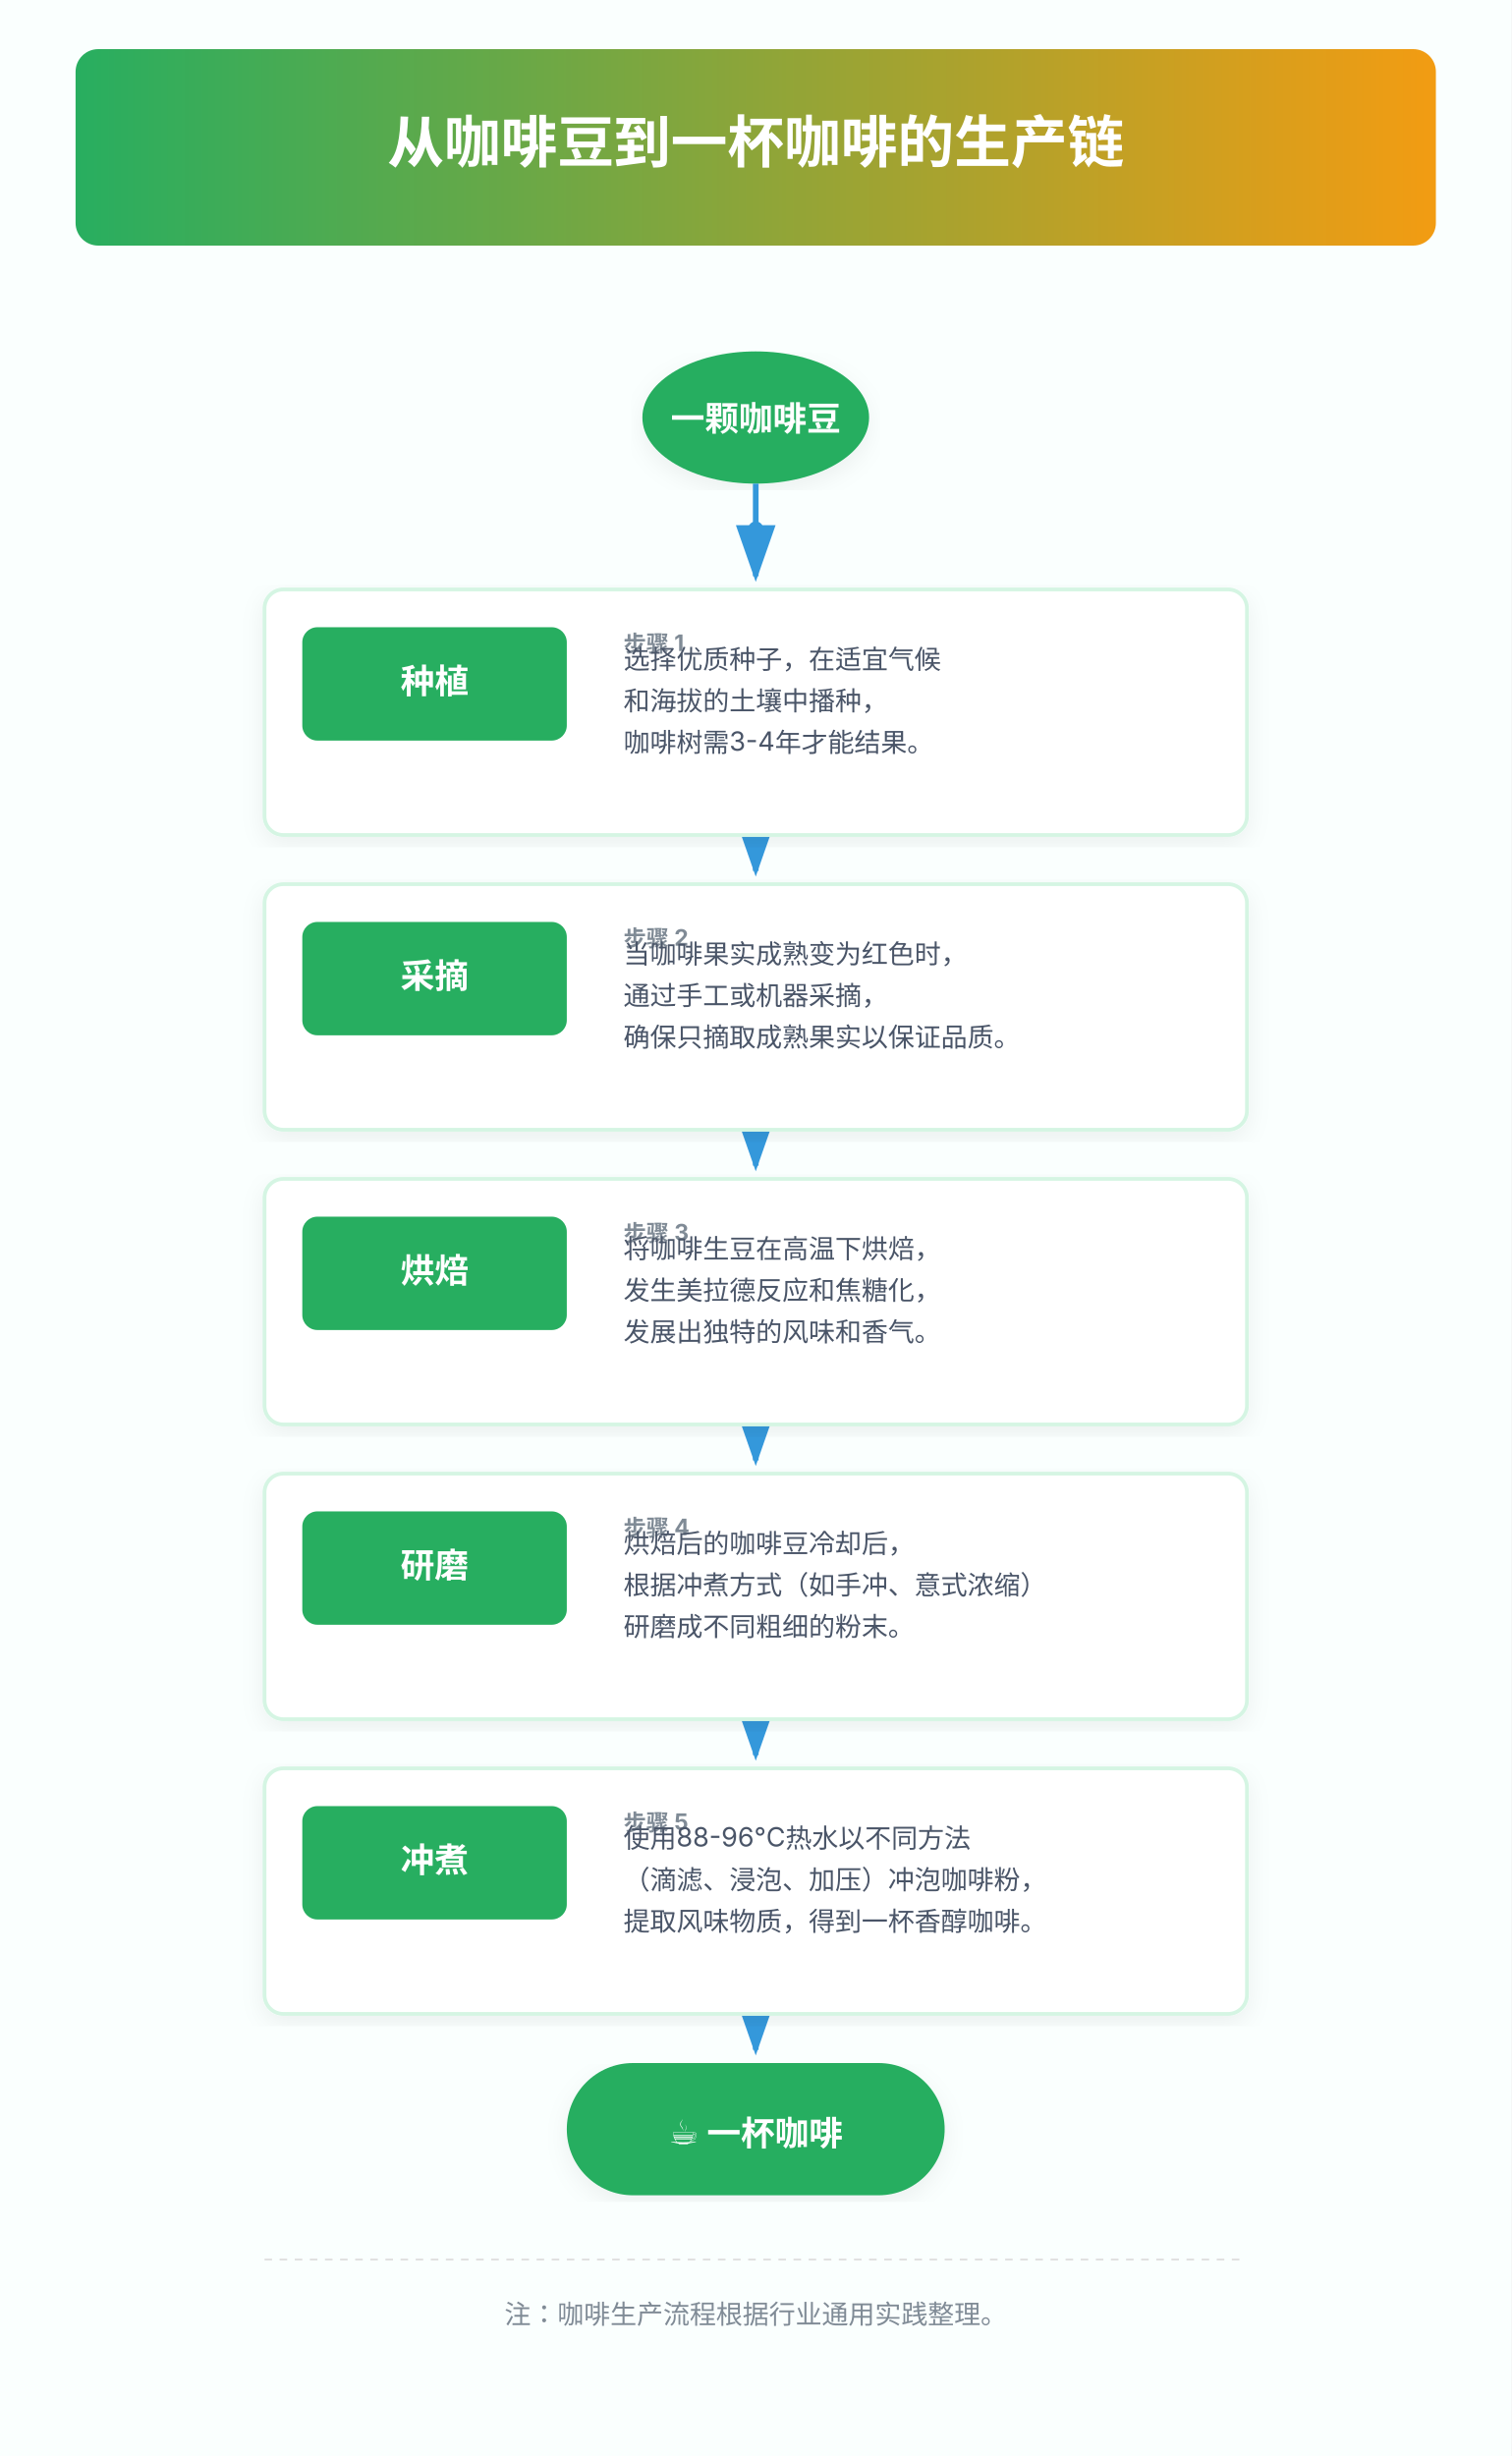
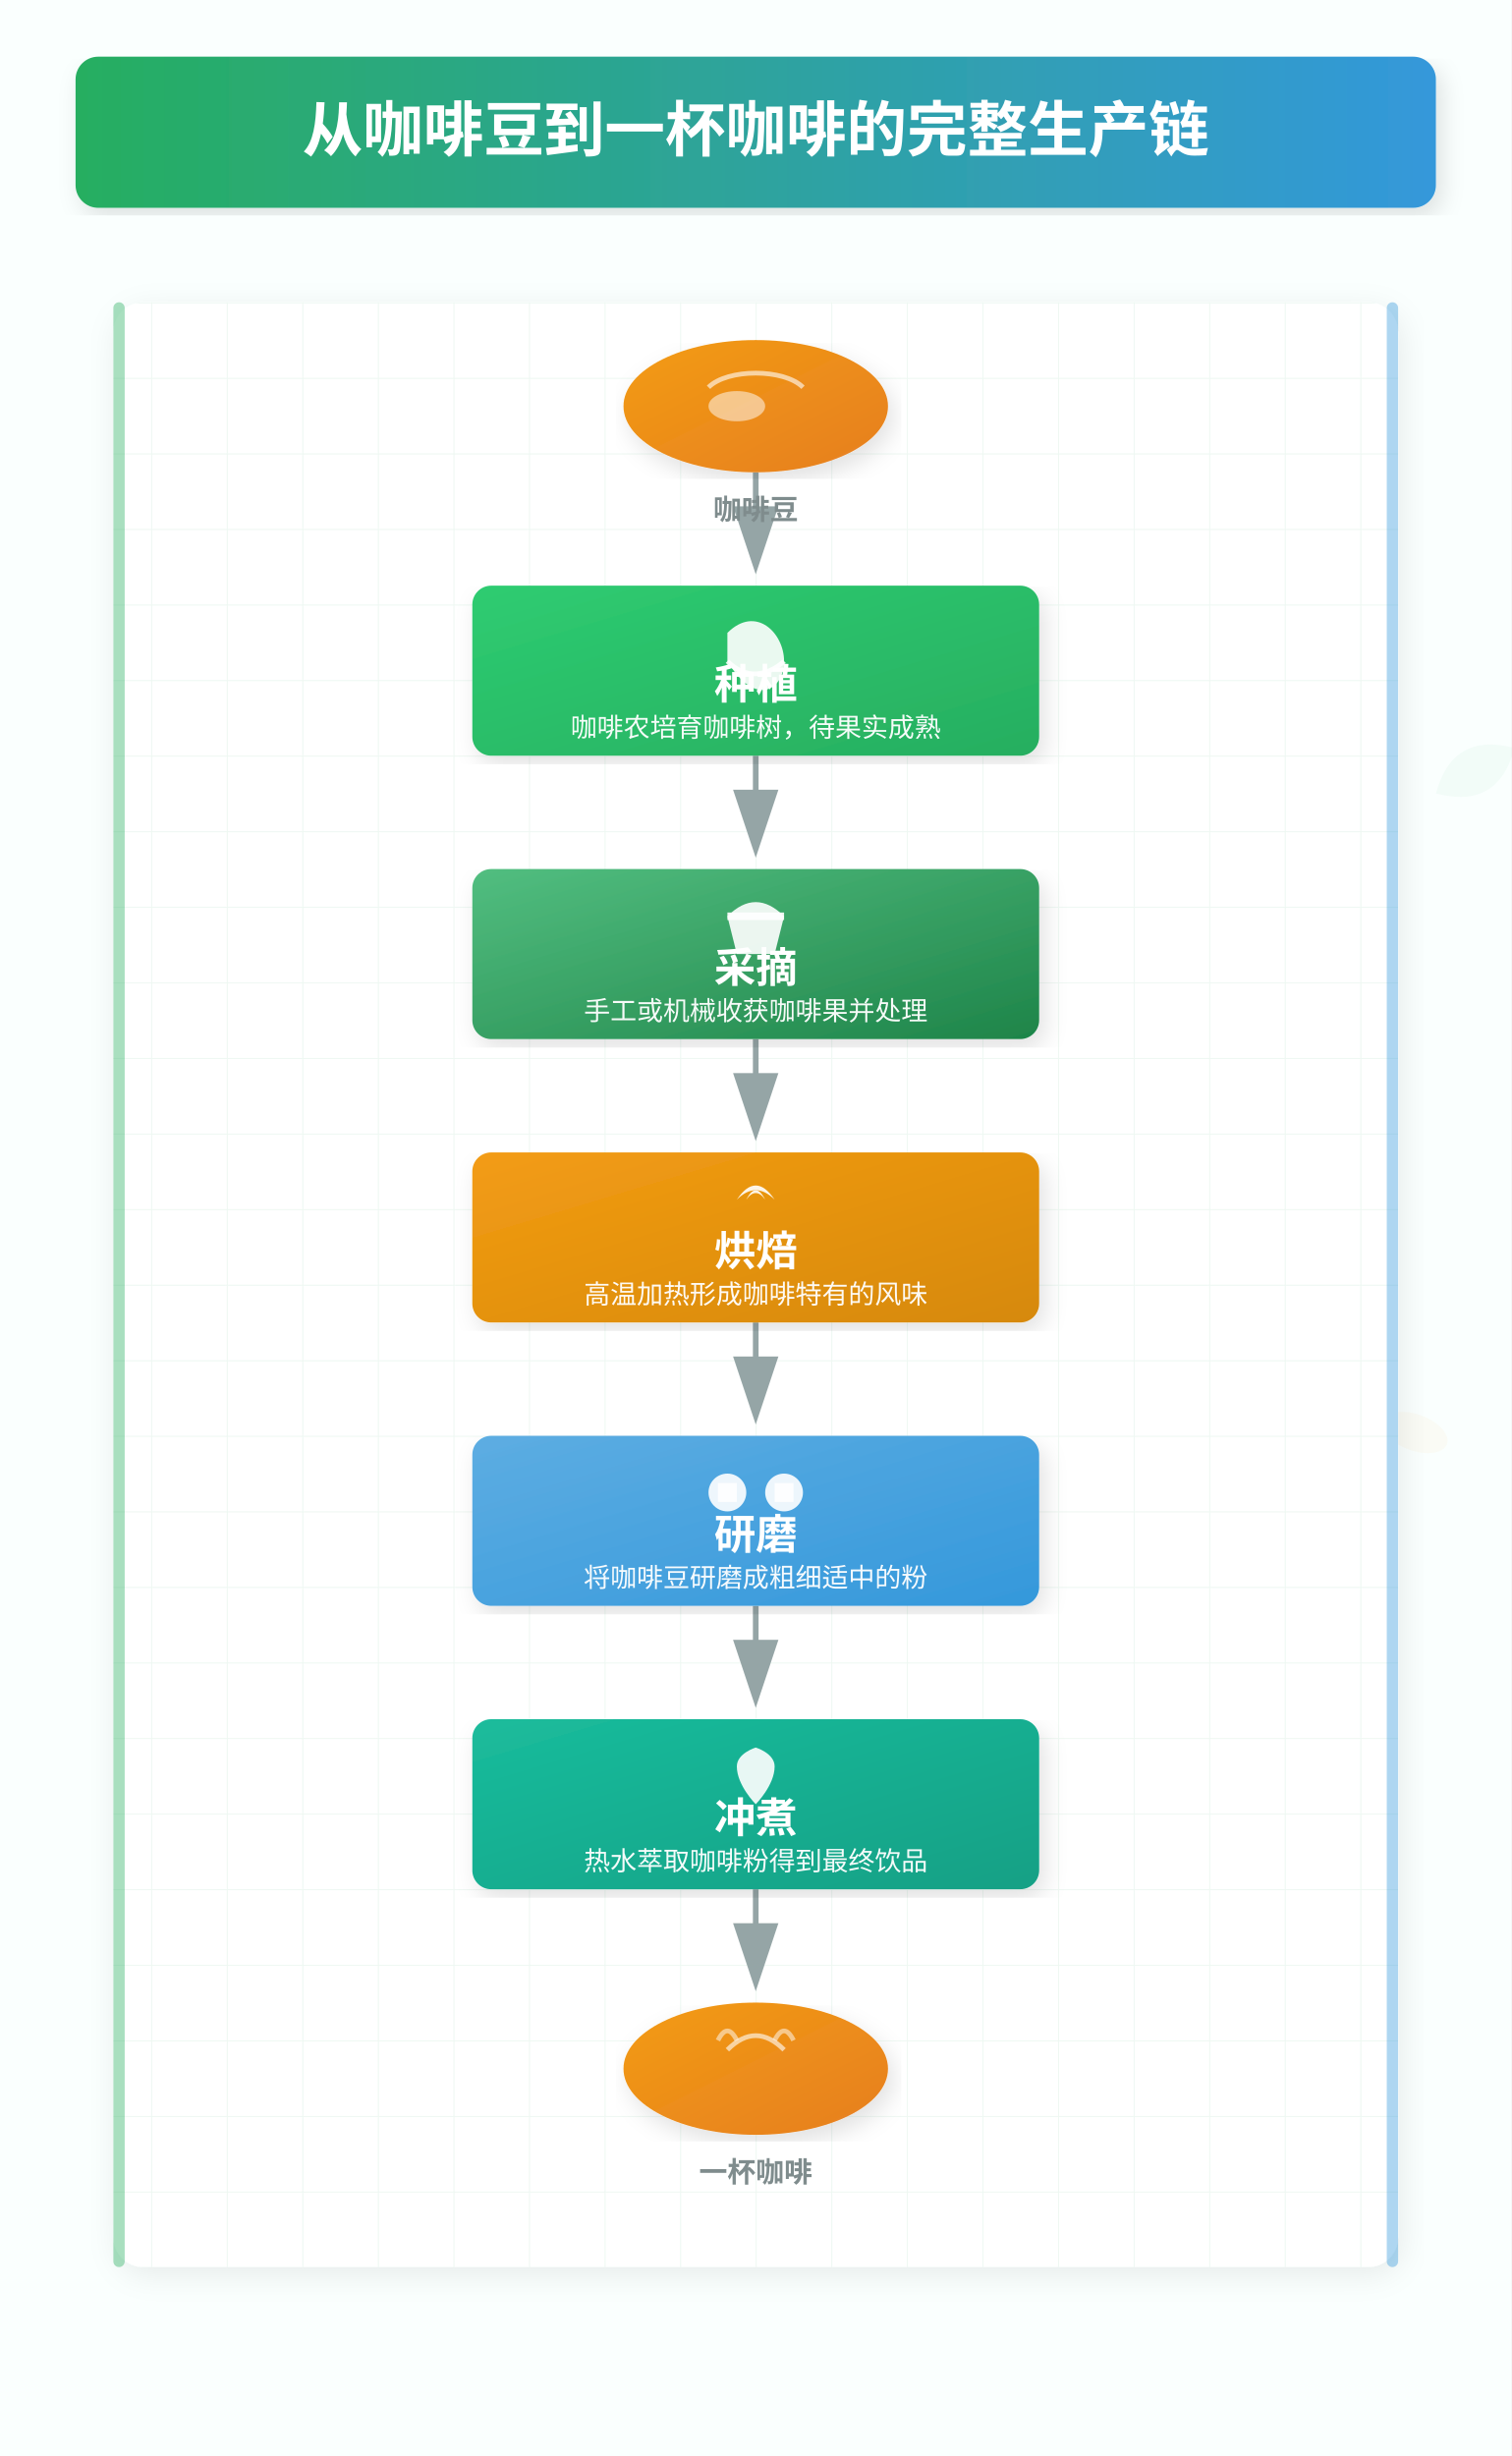
- <svg xmlns="http://www.w3.org/2000/svg" viewBox="0 0 800 1300" width="100%" height="100%">
+ <svg xmlns="http://www.w3.org/2000/svg" viewBox="0 0 800 1300" width="800" height="1300">
  <defs>
    <linearGradient id="headerGrad" x1="0%" y1="0%" x2="100%" y2="0%">
      <stop offset="0%" stop-color="#27AE60" />
-       <stop offset="100%" stop-color="#F39C12" />
+       <stop offset="100%" stop-color="#3498DB" />
    </linearGradient>
-     <filter id="cardShadow" x="-5%" y="-5%" width="110%" height="110%">
-       <feDropShadow dx="0" dy="4" stdDeviation="6" flood-color="#000000" flood-opacity="0.06" />
+     <linearGradient id="ellipseGrad" x1="0%" y1="0%" x2="100%" y2="100%">
+       <stop offset="0%" stop-color="#F39C12" />
+       <stop offset="100%" stop-color="#E67E22" />
+     </linearGradient>
+     <linearGradient id="plantingGrad" x1="0%" y1="0%" x2="100%" y2="100%">
+       <stop offset="0%" stop-color="#2ECC71" />
+       <stop offset="100%" stop-color="#27AE60" />
+     </linearGradient>
+     <linearGradient id="harvestingGrad" x1="0%" y1="0%" x2="100%" y2="100%">
+       <stop offset="0%" stop-color="#52BE80" />
+       <stop offset="100%" stop-color="#1E8449" />
+     </linearGradient>
+     <linearGradient id="roastingGrad" x1="0%" y1="0%" x2="100%" y2="100%">
+       <stop offset="0%" stop-color="#F39C12" />
+       <stop offset="100%" stop-color="#D68910" />
+     </linearGradient>
+     <linearGradient id="grindingGrad" x1="0%" y1="0%" x2="100%" y2="100%">
+       <stop offset="0%" stop-color="#5DADE2" />
+       <stop offset="100%" stop-color="#3498DB" />
+     </linearGradient>
+     <linearGradient id="brewingGrad" x1="0%" y1="0%" x2="100%" y2="100%">
+       <stop offset="0%" stop-color="#1ABC9C" />
+       <stop offset="100%" stop-color="#16A085" />
+     </linearGradient>
+     <filter id="shadow" x="-5%" y="-5%" width="110%" height="110%">
+       <feDropShadow dx="3" dy="5" stdDeviation="6" flood-color="#000000" flood-opacity="0.12" />
    </filter>
-     <marker id="arrowhead" markerWidth="10" markerHeight="7" refX="9" refY="3.5" orient="auto">
-       <polygon points="0 0, 10 3.5, 0 7" fill="#3498DB" />
+     <filter id="cardShadow" x="-2%" y="-2%" width="104%" height="104%">
+       <feDropShadow dx="2" dy="4" stdDeviation="8" flood-color="#000000" flood-opacity="0.08" />
+     </filter>
+     <marker id="arrow" markerWidth="12" markerHeight="8" refX="10" refY="4" orient="auto">
+       <path d="M0,0 L12,4 L0,8 Z" fill="#95A5A6" />
    </marker>
+     <pattern id="grid" width="40" height="40" patternUnits="userSpaceOnUse">
+       <path d="M 40 0 L 0 0 0 40" fill="none" stroke="#27AE60" stroke-width="1" stroke-opacity="0.08" />
+     </pattern>
+     <g id="leaf">
+       <path d="M0,0 Q20,-20 40,0 Q20,20 0,0 Z" fill="#27AE60" />
+     </g>
+     <g id="bean">
+       <ellipse cx="15" cy="0" rx="15" ry="8" fill="#F39C12" />
+       <path d="M10,-5 C15,0 20,0 25,-5" stroke="#F39C12" fill="none" stroke-width="2" />
+     </g>
+     <g id="cup-decor">
+       <path d="M0,0 L0,30 C0,40 20,40 20,30 L20,0 Z" fill="#3498DB" fill-opacity="0.5" />
+       <path d="M20,5 C28,5 28,15 20,15" fill="#3498DB" fill-opacity="0.3" />
+     </g>
  </defs>
+   <style>
+     .title { font-family: system-ui, -apple-system, 'Microsoft YaHei', sans-serif; font-size: 32px; font-weight: bold; fill: #FFFFFF; text-anchor: middle; }
+     .node-title { font-family: system-ui, -apple-system, 'Microsoft YaHei', sans-serif; font-size: 22px; font-weight: bold; fill: #FFFFFF; text-anchor: middle; }
+     .node-desc { font-family: system-ui, -apple-system, 'Microsoft YaHei', sans-serif; font-size: 14px; fill: #FFFFFF; text-anchor: middle; opacity: 0.95; }
+     .step-label { font-family: system-ui, -apple-system, 'Microsoft YaHei', sans-serif; font-size: 15px; font-weight: bold; fill: #7F8C8D; text-anchor: middle; }
+     .arrow-label { font-family: system-ui, -apple-system, 'Microsoft YaHei', sans-serif; font-size: 12px; fill: #95A5A6; text-anchor: middle; }
+   </style>
  <rect width="800" height="1300" fill="#FAFFFE" />
-   <g id="title-section">
-     <rect x="40" y="26" width="720" height="104" rx="12" fill="url(#headerGrad)" />
-     <text x="400" y="86" text-anchor="middle" fill="#FFFFFF" font-family="system-ui, -apple-system, 'Microsoft YaHei', sans-serif" font-size="30" font-weight="bold">从咖啡豆到一杯咖啡的生产链</text>
+   <g opacity="0.04">
+     <use href="#leaf" x="80" y="250" transform="rotate(15 100 270) scale(1.5)" />
+     <use href="#leaf" x="620" y="400" transform="rotate(-30 640 420) scale(1.2)" />
+     <use href="#leaf" x="100" y="900" transform="rotate(45 120 920)" />
+     <use href="#leaf" x="650" y="1100" transform="rotate(-15 670 1120) scale(1.3)" />
+     <use href="#bean" x="650" y="600" transform="rotate(20 665 600) scale(1.2)" />
+     <use href="#bean" x="150" y="700" transform="rotate(-40 165 700)" />
+     <use href="#bean" x="600" y="250" transform="rotate(60 615 250)" />
+     <use href="#cup-decor" x="120" y="1050" transform="rotate(-15 130 1050) scale(1.5)" />
+     <use href="#cup-decor" x="630" y="850" transform="rotate(25 640 850)" />
  </g>
-   <g id="start-section">
-     <circle cx="400" cy="221" r="6" fill="#3498DB" opacity="0.8" />
-     <ellipse cx="400" cy="221" rx="60" ry="35" fill="#27AE60" filter="url(#cardShadow)" />
-     <text x="400" y="228" text-anchor="middle" fill="#FFFFFF" font-family="system-ui, -apple-system, 'Microsoft YaHei', sans-serif" font-size="18" font-weight="bold">一颗咖啡豆</text>
+   <g id="header">
+     <rect x="40" y="30" width="720" height="80" rx="12" fill="url(#headerGrad)" filter="url(#shadow)" />
+     <text x="400" y="80" class="title">从咖啡豆到一杯咖啡的完整生产链</text>
  </g>
-   <g id="arrows">
-     <line x1="400" y1="256" x2="400" y2="305" stroke="#3498DB" stroke-width="3" marker-end="url(#arrowhead)" />
-     <circle cx="400" cy="280" r="4" fill="#3498DB" />
-     <line x1="400" y1="442" x2="400" y2="461" stroke="#3498DB" stroke-width="3" marker-end="url(#arrowhead)" />
-     <circle cx="400" cy="451" r="4" fill="#3498DB" />
-     <line x1="400" y1="598" x2="400" y2="617" stroke="#3498DB" stroke-width="3" marker-end="url(#arrowhead)" />
-     <circle cx="400" cy="607" r="4" fill="#3498DB" />
-     <line x1="400" y1="754" x2="400" y2="773" stroke="#3498DB" stroke-width="3" marker-end="url(#arrowhead)" />
-     <circle cx="400" cy="763" r="4" fill="#3498DB" />
-     <line x1="400" y1="910" x2="400" y2="929" stroke="#3498DB" stroke-width="3" marker-end="url(#arrowhead)" />
-     <circle cx="400" cy="919" r="4" fill="#3498DB" />
-     <line x1="400" y1="1066" x2="400" y2="1085" stroke="#3498DB" stroke-width="3" marker-end="url(#arrowhead)" />
-     <circle cx="400" cy="1075" r="4" fill="#3498DB" />
+   <g id="flow-area-background">
+     <rect x="60" y="160" width="680" height="1040" rx="16" fill="#FFFFFF" filter="url(#cardShadow)" />
+     <rect x="60" y="160" width="680" height="1040" rx="16" fill="url(#grid)" />
+     <rect x="60" y="160" width="6" height="1040" rx="3" fill="#27AE60" opacity="0.4" />
+     <rect x="734" y="160" width="6" height="1040" rx="3" fill="#3498DB" opacity="0.4" />
  </g>
-   <g id="steps">
-     <g id="step1-section">
-       <rect x="140" y="312" width="520" height="130" rx="10" fill="#FFFFFF" stroke="#D5F5E3" stroke-width="2" filter="url(#cardShadow)" />
-       <rect x="160" y="332" width="140" height="60" rx="8" fill="#27AE60" />
-       <text x="230" y="367" text-anchor="middle" fill="#FFFFFF" font-family="system-ui, -apple-system, 'Microsoft YaHei', sans-serif" font-size="18" font-weight="bold">种植</text>
-       <text x="330" y="345" fill="#808B96" font-family="system-ui, -apple-system, 'Microsoft YaHei', sans-serif" font-size="12" font-weight="bold">步骤 1</text>
-       <text x="330" y="354" fill="#4A5568" font-family="system-ui, -apple-system, 'Microsoft YaHei', sans-serif" font-size="14">选择优质种子，在适宜气候</text>
-       <text x="330" y="376" fill="#4A5568" font-family="system-ui, -apple-system, 'Microsoft YaHei', sans-serif" font-size="14">和海拔的土壤中播种，</text>
-       <text x="330" y="398" fill="#4A5568" font-family="system-ui, -apple-system, 'Microsoft YaHei', sans-serif" font-size="14">咖啡树需3-4年才能结果。</text>
+   <g id="connections">
+     <line x1="400" y1="250" x2="400" y2="298" stroke="#95A5A6" stroke-width="3" marker-end="url(#arrow)" />
+     <line x1="400" y1="400" x2="400" y2="448" stroke="#95A5A6" stroke-width="3" marker-end="url(#arrow)" />
+     <line x1="400" y1="550" x2="400" y2="598" stroke="#95A5A6" stroke-width="3" marker-end="url(#arrow)" />
+     <line x1="400" y1="700" x2="400" y2="748" stroke="#95A5A6" stroke-width="3" marker-end="url(#arrow)" />
+     <line x1="400" y1="850" x2="400" y2="898" stroke="#95A5A6" stroke-width="3" marker-end="url(#arrow)" />
+     <line x1="400" y1="1000" x2="400" y2="1048" stroke="#95A5A6" stroke-width="3" marker-end="url(#arrow)" />
+   </g>
+   <g id="nodes">
+     <g id="start">
+       <ellipse cx="400" cy="215" rx="70" ry="35" fill="url(#ellipseGrad)" filter="url(#shadow)" />
+       <path d="M375,205 C385,195 415,195 425,205" stroke="#FFFFFF" fill="none" stroke-width="2.5" opacity="0.6" />
+       <ellipse cx="390" cy="215" rx="15" ry="8" fill="#FFFFFF" opacity="0.5" />
+       <text x="400" y="275" class="step-label">咖啡豆</text>
    </g>
-     <g id="step2-section">
-       <rect x="140" y="468" width="520" height="130" rx="10" fill="#FFFFFF" stroke="#D5F5E3" stroke-width="2" filter="url(#cardShadow)" />
-       <rect x="160" y="488" width="140" height="60" rx="8" fill="#27AE60" />
-       <text x="230" y="523" text-anchor="middle" fill="#FFFFFF" font-family="system-ui, -apple-system, 'Microsoft YaHei', sans-serif" font-size="18" font-weight="bold">采摘</text>
-       <text x="330" y="501" fill="#808B96" font-family="system-ui, -apple-system, 'Microsoft YaHei', sans-serif" font-size="12" font-weight="bold">步骤 2</text>
-       <text x="330" y="510" fill="#4A5568" font-family="system-ui, -apple-system, 'Microsoft YaHei', sans-serif" font-size="14">当咖啡果实成熟变为红色时，</text>
-       <text x="330" y="532" fill="#4A5568" font-family="system-ui, -apple-system, 'Microsoft YaHei', sans-serif" font-size="14">通过手工或机器采摘，</text>
-       <text x="330" y="554" fill="#4A5568" font-family="system-ui, -apple-system, 'Microsoft YaHei', sans-serif" font-size="14">确保只摘取成熟果实以保证品质。</text>
+     <g id="planting">
+       <rect x="250" y="310" width="300" height="90" rx="10" fill="url(#plantingGrad)" filter="url(#shadow)" />
+       <path d="M385,335 C400,320 415,335 415,350 C415,365 400,375 385,350 Z" fill="#FFFFFF" opacity="0.9" />
+       <path d="M385,350 C400,365 415,350 415,350" stroke="#FFFFFF" fill="none" stroke-width="2.5" opacity="0.9" />
+       <text x="400" y="370" class="node-title">种植</text>
+       <text x="400" y="390" class="node-desc">咖啡农培育咖啡树，待果实成熟</text>
    </g>
-     <g id="step3-section">
-       <rect x="140" y="624" width="520" height="130" rx="10" fill="#FFFFFF" stroke="#D5F5E3" stroke-width="2" filter="url(#cardShadow)" />
-       <rect x="160" y="644" width="140" height="60" rx="8" fill="#27AE60" />
-       <text x="230" y="679" text-anchor="middle" fill="#FFFFFF" font-family="system-ui, -apple-system, 'Microsoft YaHei', sans-serif" font-size="18" font-weight="bold">烘焙</text>
-       <text x="330" y="657" fill="#808B96" font-family="system-ui, -apple-system, 'Microsoft YaHei', sans-serif" font-size="12" font-weight="bold">步骤 3</text>
-       <text x="330" y="666" fill="#4A5568" font-family="system-ui, -apple-system, 'Microsoft YaHei', sans-serif" font-size="14">将咖啡生豆在高温下烘焙，</text>
-       <text x="330" y="688" fill="#4A5568" font-family="system-ui, -apple-system, 'Microsoft YaHei', sans-serif" font-size="14">发生美拉德反应和焦糖化，</text>
-       <text x="330" y="710" fill="#4A5568" font-family="system-ui, -apple-system, 'Microsoft YaHei', sans-serif" font-size="14">发展出独特的风味和香气。</text>
+     <g id="harvesting">
+       <rect x="250" y="460" width="300" height="90" rx="10" fill="url(#harvestingGrad)" filter="url(#shadow)" />
+       <path d="M385,485 C395,475 405,475 415,485 L410,505 L390,505 Z" fill="#FFFFFF" opacity="0.9" />
+       <line x1="385" y1="485" x2="415" y2="485" stroke="#FFFFFF" stroke-width="4" opacity="0.9" />
+       <text x="400" y="520" class="node-title">采摘</text>
+       <text x="400" y="540" class="node-desc">手工或机械收获咖啡果并处理</text>
    </g>
-     <g id="step4-section">
-       <rect x="140" y="780" width="520" height="130" rx="10" fill="#FFFFFF" stroke="#D5F5E3" stroke-width="2" filter="url(#cardShadow)" />
-       <rect x="160" y="800" width="140" height="60" rx="8" fill="#27AE60" />
-       <text x="230" y="835" text-anchor="middle" fill="#FFFFFF" font-family="system-ui, -apple-system, 'Microsoft YaHei', sans-serif" font-size="18" font-weight="bold">研磨</text>
-       <text x="330" y="813" fill="#808B96" font-family="system-ui, -apple-system, 'Microsoft YaHei', sans-serif" font-size="12" font-weight="bold">步骤 4</text>
-       <text x="330" y="822" fill="#4A5568" font-family="system-ui, -apple-system, 'Microsoft YaHei', sans-serif" font-size="14">烘焙后的咖啡豆冷却后，</text>
-       <text x="330" y="844" fill="#4A5568" font-family="system-ui, -apple-system, 'Microsoft YaHei', sans-serif" font-size="14">根据冲煮方式（如手冲、意式浓缩）</text>
-       <text x="330" y="866" fill="#4A5568" font-family="system-ui, -apple-system, 'Microsoft YaHei', sans-serif" font-size="14">研磨成不同粗细的粉末。</text>
+     <g id="roasting">
+       <rect x="250" y="610" width="300" height="90" rx="10" fill="url(#roastingGrad)" filter="url(#shadow)" />
+       <path d="M390,635 Q400,620 410,635 Q400,625 390,635" fill="#FFFFFF" opacity="0.9" />
+       <path d="M395,635 Q400,625 405,635 Q400,628 395,635" fill="#FFFFFF" opacity="0.9" />
+       <text x="400" y="670" class="node-title">烘焙</text>
+       <text x="400" y="690" class="node-desc">高温加热形成咖啡特有的风味</text>
    </g>
-     <g id="step5-section">
-       <rect x="140" y="936" width="520" height="130" rx="10" fill="#FFFFFF" stroke="#D5F5E3" stroke-width="2" filter="url(#cardShadow)" />
-       <rect x="160" y="956" width="140" height="60" rx="8" fill="#27AE60" />
-       <text x="230" y="991" text-anchor="middle" fill="#FFFFFF" font-family="system-ui, -apple-system, 'Microsoft YaHei', sans-serif" font-size="18" font-weight="bold">冲煮</text>
-       <text x="330" y="969" fill="#808B96" font-family="system-ui, -apple-system, 'Microsoft YaHei', sans-serif" font-size="12" font-weight="bold">步骤 5</text>
-       <text x="330" y="978" fill="#4A5568" font-family="system-ui, -apple-system, 'Microsoft YaHei', sans-serif" font-size="14">使用88-96°C热水以不同方法</text>
-       <text x="330" y="1000" fill="#4A5568" font-family="system-ui, -apple-system, 'Microsoft YaHei', sans-serif" font-size="14">（滴滤、浸泡、加压）冲泡咖啡粉，</text>
-       <text x="330" y="1022" fill="#4A5568" font-family="system-ui, -apple-system, 'Microsoft YaHei', sans-serif" font-size="14">提取风味物质，得到一杯香醇咖啡。</text>
+     <g id="grinding">
+       <rect x="250" y="760" width="300" height="90" rx="10" fill="url(#grindingGrad)" filter="url(#shadow)" />
+       <circle cx="385" cy="790" r="10" fill="#FFFFFF" opacity="0.9" />
+       <circle cx="415" cy="790" r="10" fill="#FFFFFF" opacity="0.9" />
+       <rect x="380" y="785" width="10" height="10" fill="#FFFFFF" opacity="0.9" />
+       <rect x="410" y="785" width="10" height="10" fill="#FFFFFF" opacity="0.9" />
+       <text x="400" y="820" class="node-title">研磨</text>
+       <text x="400" y="840" class="node-desc">将咖啡豆研磨成粗细适中的粉</text>
+     </g>
+     <g id="brewing">
+       <rect x="250" y="910" width="300" height="90" rx="10" fill="url(#brewingGrad)" filter="url(#shadow)" />
+       <path d="M390,935 C390,945 400,955 400,955 C400,955 410,945 410,935 C410,928 400,925 400,925 C400,925 390,928 390,935 Z" fill="#FFFFFF" opacity="0.9" />
+       <text x="400" y="970" class="node-title">冲煮</text>
+       <text x="400" y="990" class="node-desc">热水萃取咖啡粉得到最终饮品</text>
+     </g>
+     <g id="end">
+       <ellipse cx="400" cy="1095" rx="70" ry="35" fill="url(#ellipseGrad)" filter="url(#shadow)" />
+       <path d="M385,1085 C395,1075 405,1075 415,1085" stroke="#FFFFFF" fill="none" stroke-width="2.5" opacity="0.6" />
+       <path d="M380,1080 Q385,1070 390,1080" stroke="#FFFFFF" fill="none" stroke-width="2.5" opacity="0.5" />
+       <path d="M410,1080 Q415,1070 420,1080" stroke="#FFFFFF" fill="none" stroke-width="2.5" opacity="0.5" />
+       <text x="400" y="1155" class="step-label">一杯咖啡</text>
    </g>
  </g>
-   <g id="end-section">
-     <rect x="300" y="1092" width="200" height="70" rx="35" fill="#27AE60" filter="url(#cardShadow)" />
-     <text x="400" y="1135" text-anchor="middle" fill="#FFFFFF" font-family="system-ui, -apple-system, 'Microsoft YaHei', sans-serif" font-size="18" font-weight="bold">☕ 一杯咖啡</text>
-   </g>
-   <g id="footer-section">
-     <line x1="140" y1="1196" x2="660" y2="1196" stroke="#E0E0E0" stroke-width="1" stroke-dasharray="4,4" />
-     <text x="400" y="1230" text-anchor="middle" fill="#808B96" font-family="system-ui, -apple-system, 'Microsoft YaHei', sans-serif" font-size="14">注：咖啡生产流程根据行业通用实践整理。</text>
-   </g>
</svg>
